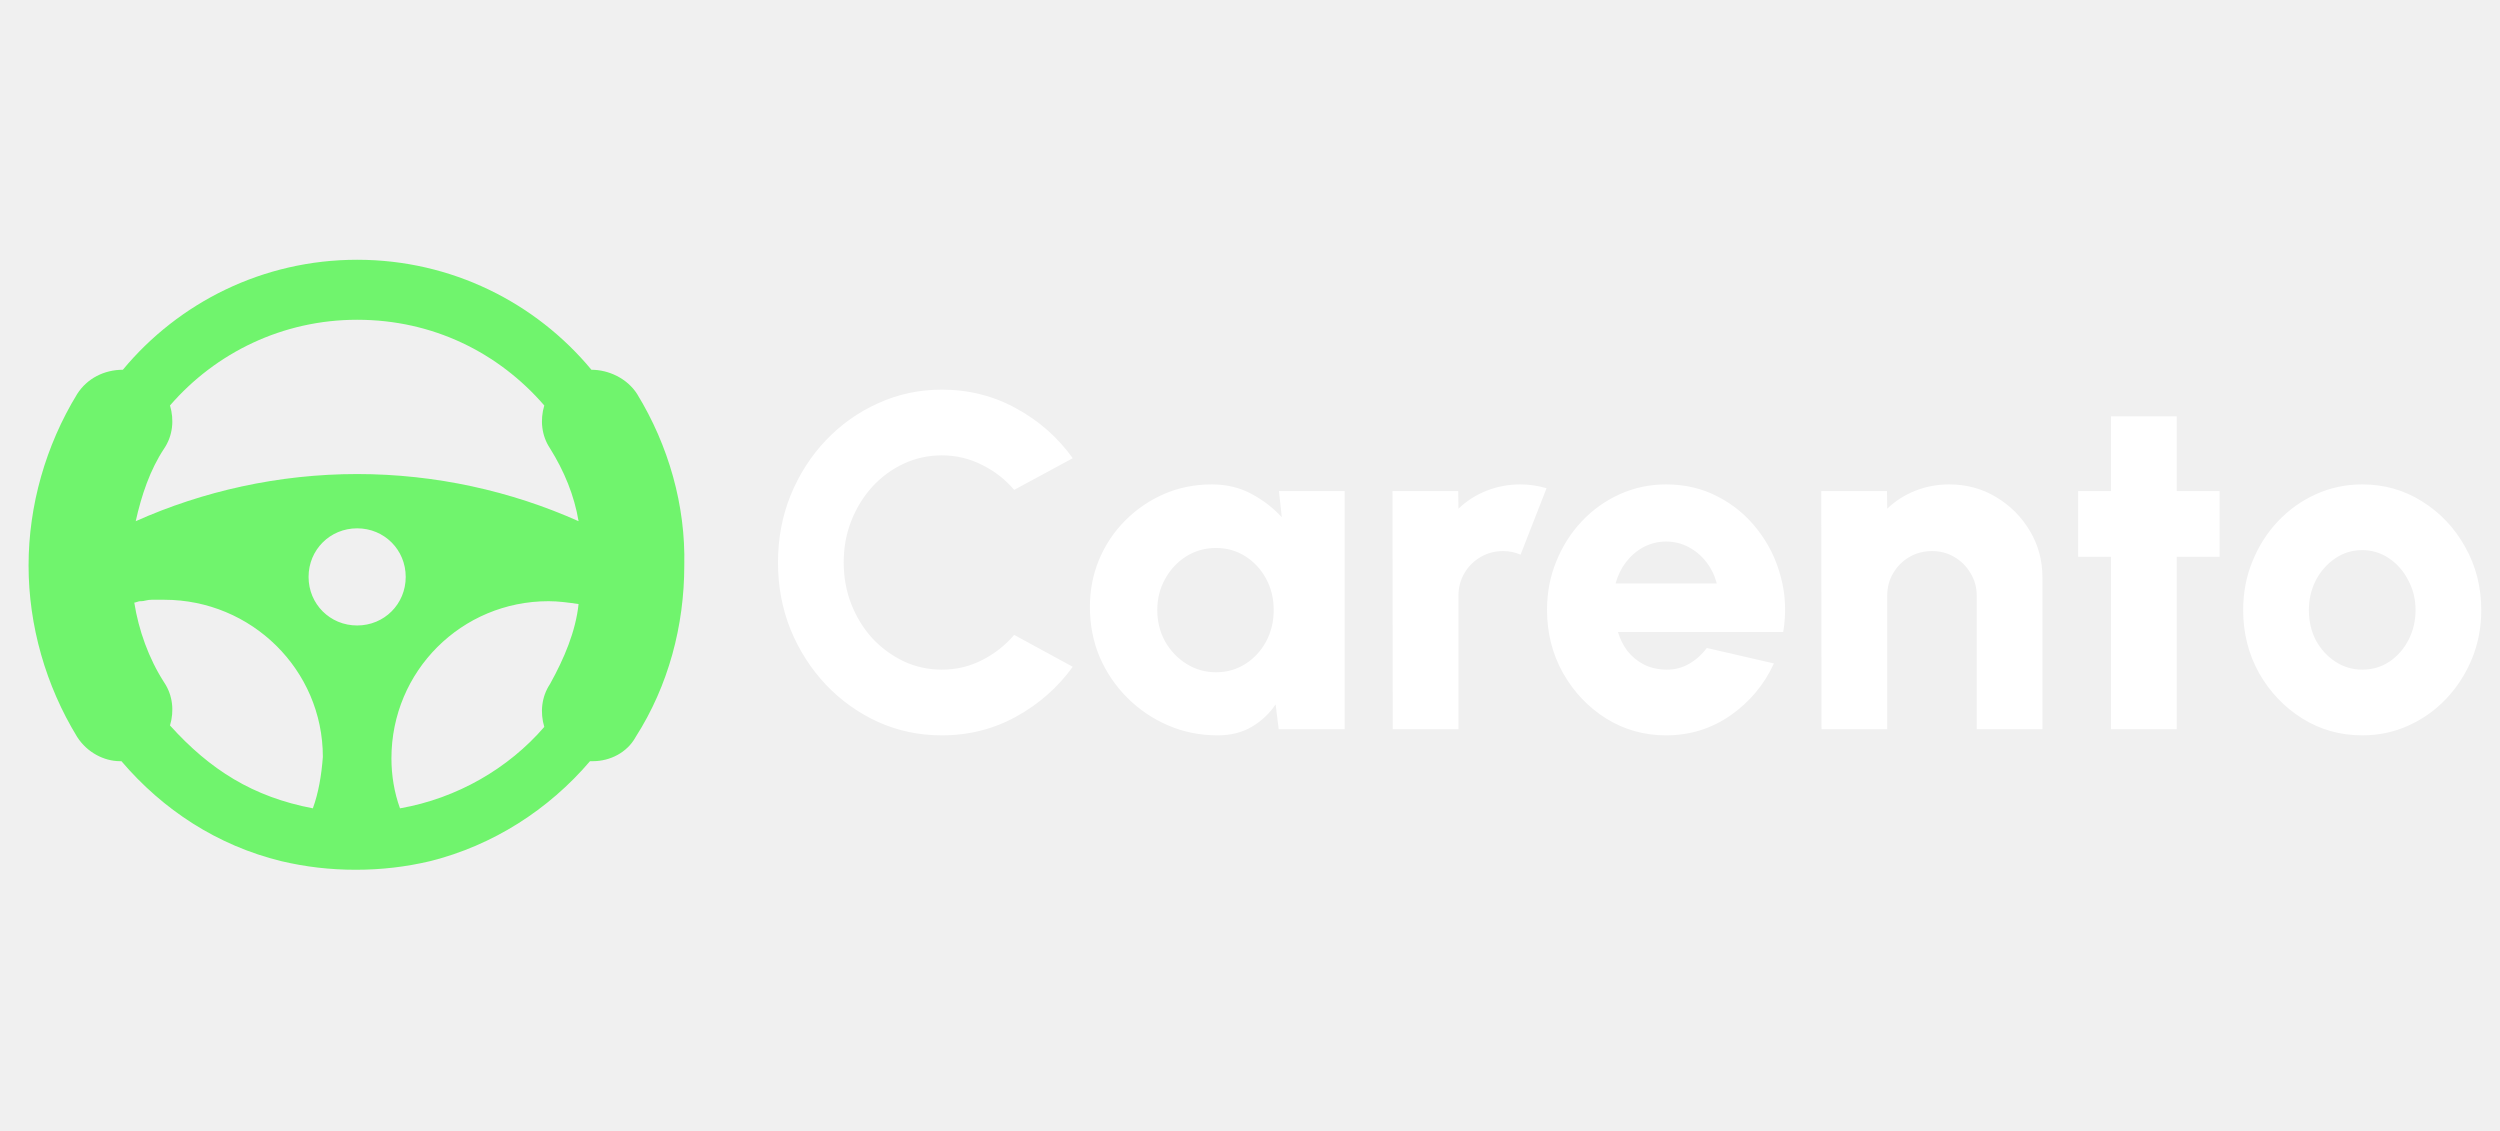
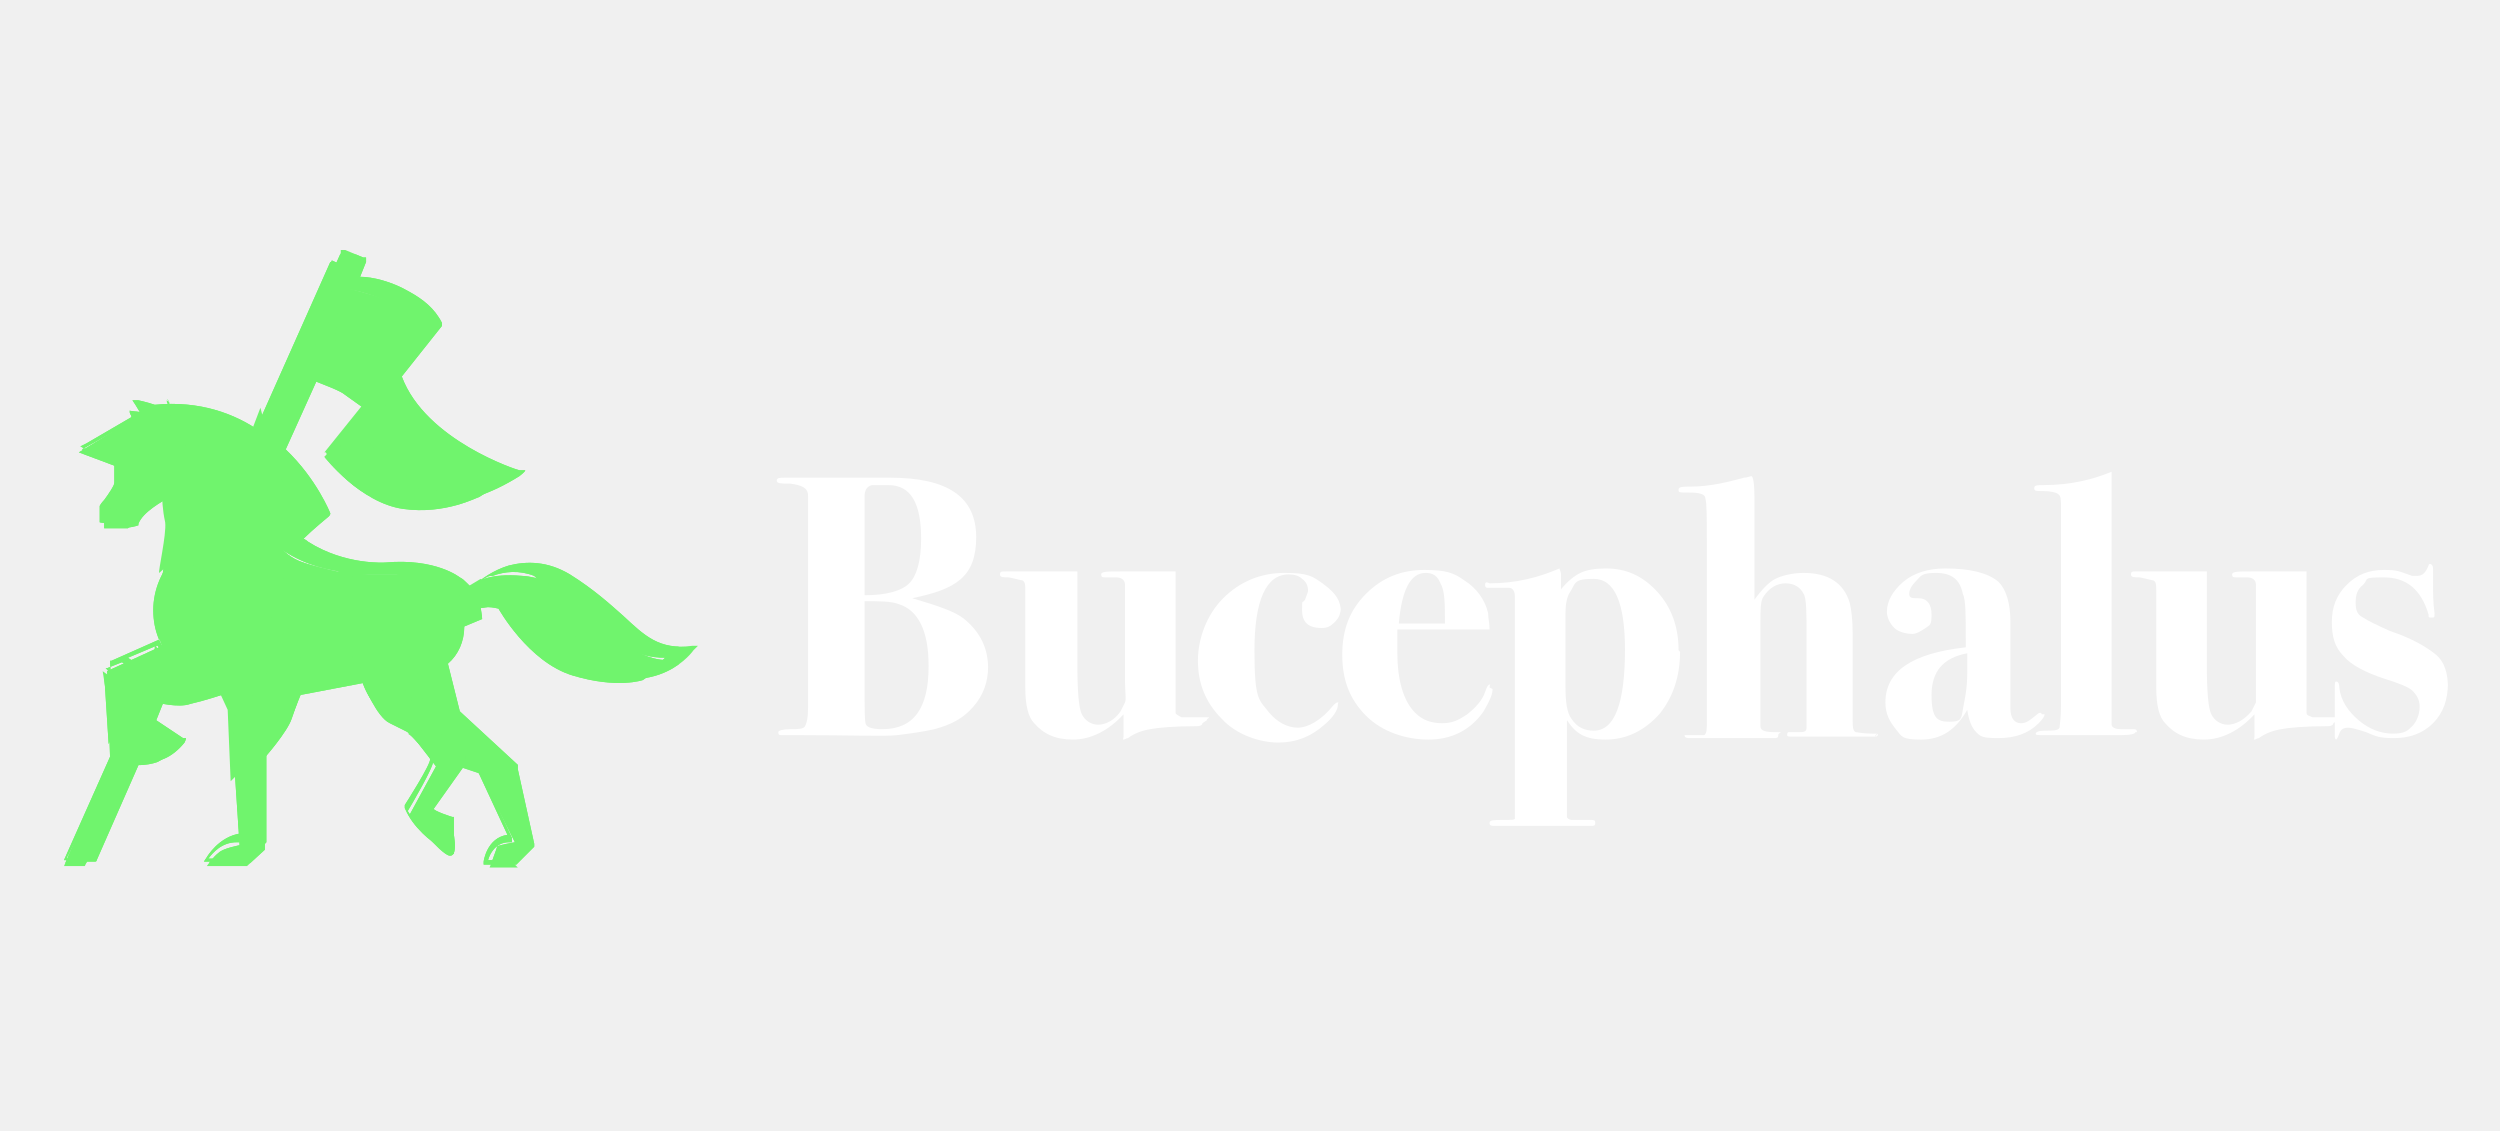
- <svg xmlns="http://www.w3.org/2000/svg" width="168" height="76" viewBox="0 0 168 76" fill="none">
-   <path d="M8.928 51.057C8.736 51.153 8.544 51.153 8.256 51.153C8.448 51.153 8.736 51.153 8.928 51.057Z" fill="#70F46D" />
-   <path d="M11.424 27.248C11.328 27.152 11.328 26.96 11.232 26.864C11.328 26.96 11.424 27.056 11.424 27.248Z" fill="#70F46D" />
-   <path d="M39.264 51.152H39.648C39.552 51.152 39.456 51.152 39.264 51.152ZM11.232 26.864C11.328 26.96 11.328 27.152 11.424 27.248C11.424 27.056 11.328 26.96 11.232 26.864Z" fill="#70F46D" />
-   <path d="M42.816 26.48C42.144 25.424 40.896 24.848 39.744 24.848C36 20.336 30.336 17.456 24 17.456C17.664 17.456 12 20.336 8.256 24.848C7.008 24.848 5.856 25.424 5.184 26.48C3.072 29.936 1.92 33.968 1.92 38C1.92 42.032 3.072 46.064 5.184 49.52C5.856 50.576 7.008 51.152 8.064 51.152H8.16C10.944 54.416 14.592 56.816 18.912 57.872C20.544 58.256 22.176 58.448 23.904 58.448C25.632 58.448 27.264 58.256 28.896 57.872C33.12 56.816 36.864 54.416 39.648 51.152H39.84C40.992 51.152 42.144 50.576 42.72 49.52C44.928 46.064 45.984 42.032 45.984 38C46.08 33.968 44.928 29.936 42.816 26.48ZM11.04 30.128C11.616 29.264 11.712 28.208 11.424 27.248C11.424 27.152 11.328 26.96 11.232 26.864C11.328 26.96 11.328 27.152 11.424 27.248C14.496 23.696 19.008 21.488 24 21.488C29.088 21.488 33.504 23.696 36.576 27.248C36.288 28.208 36.384 29.264 36.96 30.128C37.92 31.664 38.592 33.296 38.88 35.024C34.368 33.008 29.28 31.856 24 31.856C18.72 31.856 13.632 33.008 9.12 35.024C9.504 33.296 10.08 31.568 11.04 30.128ZM21.024 54.32C16.992 53.552 14.112 51.728 11.424 48.752C11.712 47.792 11.616 46.736 11.04 45.872C9.984 44.24 9.312 42.32 9.024 40.496C9.12 40.496 9.312 40.4 9.408 40.4H9.504C9.696 40.4 9.888 40.304 10.176 40.304H11.04C16.896 40.304 21.696 45.008 21.696 50.864C21.6 52.112 21.408 53.264 21.024 54.32ZM24 42.032C22.176 42.032 20.736 40.592 20.736 38.768C20.736 36.944 22.176 35.504 24 35.504C25.824 35.504 27.264 36.944 27.264 38.768C27.264 40.592 25.824 42.032 24 42.032ZM36.96 45.968C36.384 46.832 36.288 47.888 36.576 48.848C34.176 51.632 30.72 53.648 26.88 54.32C26.496 53.264 26.304 52.112 26.304 50.96C26.304 45.104 31.008 40.4 36.864 40.4C37.536 40.4 38.208 40.496 38.88 40.592C38.688 42.416 37.92 44.24 36.96 45.968Z" fill="#70F46D" />
-   <path d="M63.288 49.416C61.773 49.416 60.349 49.117 59.016 48.52C57.683 47.912 56.509 47.075 55.496 46.008C54.493 44.941 53.704 43.709 53.128 42.312C52.563 40.904 52.28 39.4 52.28 37.8C52.28 36.189 52.563 34.685 53.128 33.288C53.704 31.88 54.493 30.648 55.496 29.592C56.509 28.525 57.683 27.693 59.016 27.096C60.349 26.488 61.773 26.184 63.288 26.184C65.101 26.184 66.771 26.605 68.296 27.448C69.821 28.28 71.085 29.395 72.088 30.792L68.152 32.92C67.555 32.216 66.835 31.656 65.992 31.24C65.149 30.813 64.248 30.6 63.288 30.6C62.381 30.6 61.528 30.787 60.728 31.16C59.928 31.533 59.224 32.051 58.616 32.712C58.019 33.373 57.549 34.136 57.208 35C56.867 35.864 56.696 36.797 56.696 37.8C56.696 38.792 56.867 39.725 57.208 40.6C57.549 41.464 58.019 42.227 58.616 42.888C59.224 43.539 59.928 44.056 60.728 44.44C61.528 44.813 62.381 45 63.288 45C64.259 45 65.16 44.787 65.992 44.36C66.835 43.933 67.555 43.368 68.152 42.664L72.088 44.808C71.085 46.195 69.821 47.309 68.296 48.152C66.771 48.995 65.101 49.416 63.288 49.416ZM85.945 33H90.361V49H85.929L85.721 47.336C85.305 47.955 84.772 48.456 84.121 48.84C83.471 49.224 82.708 49.416 81.833 49.416C80.639 49.416 79.524 49.192 78.489 48.744C77.455 48.296 76.543 47.677 75.753 46.888C74.964 46.099 74.345 45.187 73.897 44.152C73.46 43.107 73.241 41.987 73.241 40.792C73.241 39.651 73.449 38.584 73.865 37.592C74.281 36.6 74.868 35.725 75.625 34.968C76.383 34.211 77.252 33.619 78.233 33.192C79.225 32.765 80.292 32.552 81.433 32.552C82.415 32.552 83.295 32.76 84.073 33.176C84.863 33.592 85.551 34.12 86.137 34.76L85.945 33ZM81.721 45.176C82.447 45.176 83.103 44.989 83.689 44.616C84.276 44.243 84.74 43.741 85.081 43.112C85.423 42.472 85.593 41.768 85.593 41C85.593 40.221 85.423 39.517 85.081 38.888C84.74 38.259 84.276 37.757 83.689 37.384C83.103 37.011 82.447 36.824 81.721 36.824C80.985 36.824 80.319 37.011 79.721 37.384C79.124 37.757 78.649 38.264 78.297 38.904C77.945 39.533 77.769 40.232 77.769 41C77.769 41.768 77.945 42.472 78.297 43.112C78.66 43.741 79.14 44.243 79.737 44.616C80.335 44.989 80.996 45.176 81.721 45.176ZM93.592 49L93.576 33H97.992L98.008 34.184C98.542 33.672 99.166 33.272 99.88 32.984C100.606 32.696 101.368 32.552 102.168 32.552C102.755 32.552 103.342 32.637 103.928 32.808L102.184 37.272C101.8 37.112 101.411 37.032 101.016 37.032C100.462 37.032 99.955 37.165 99.496 37.432C99.038 37.699 98.675 38.061 98.408 38.52C98.142 38.968 98.008 39.475 98.008 40.04V49H93.592ZM111.96 49.416C110.488 49.416 109.144 49.037 107.928 48.28C106.723 47.523 105.757 46.504 105.032 45.224C104.317 43.944 103.96 42.531 103.96 40.984C103.96 39.821 104.168 38.733 104.584 37.72C105 36.696 105.571 35.8 106.296 35.032C107.032 34.253 107.885 33.645 108.856 33.208C109.827 32.771 110.861 32.552 111.96 32.552C113.229 32.552 114.387 32.824 115.432 33.368C116.488 33.912 117.379 34.653 118.104 35.592C118.84 36.531 119.363 37.592 119.672 38.776C119.992 39.96 120.045 41.192 119.832 42.472H108.728C108.867 42.941 109.08 43.368 109.368 43.752C109.667 44.125 110.029 44.424 110.456 44.648C110.893 44.872 111.395 44.989 111.96 45C112.515 45.011 113.027 44.883 113.496 44.616C113.965 44.349 114.365 43.992 114.696 43.544L119.208 44.584C118.557 46.003 117.587 47.165 116.296 48.072C115.005 48.968 113.56 49.416 111.96 49.416ZM108.568 39.208H115.368C115.229 38.675 114.995 38.195 114.664 37.768C114.333 37.341 113.933 37.005 113.464 36.76C113.005 36.515 112.504 36.392 111.96 36.392C111.427 36.392 110.925 36.515 110.456 36.76C109.997 37.005 109.603 37.341 109.272 37.768C108.952 38.184 108.717 38.664 108.568 39.208ZM137.253 38.824V49H132.837V40.04C132.837 39.475 132.698 38.968 132.421 38.52C132.154 38.061 131.791 37.699 131.333 37.432C130.885 37.165 130.383 37.032 129.829 37.032C129.274 37.032 128.767 37.165 128.309 37.432C127.85 37.699 127.487 38.061 127.221 38.52C126.954 38.968 126.821 39.475 126.821 40.04V49H122.405L122.389 33H126.805L126.821 34.184C127.354 33.672 127.978 33.272 128.693 32.984C129.418 32.696 130.181 32.552 130.981 32.552C132.143 32.552 133.194 32.835 134.133 33.4C135.082 33.965 135.839 34.723 136.405 35.672C136.97 36.611 137.253 37.661 137.253 38.824ZM149.155 37.416H146.275V49H141.859V37.416H139.651V33H141.859V27.976H146.275V33H149.155V37.416ZM158.741 49.416C157.269 49.416 155.925 49.037 154.709 48.28C153.504 47.523 152.539 46.509 151.813 45.24C151.099 43.96 150.741 42.547 150.741 41C150.741 39.827 150.949 38.733 151.365 37.72C151.781 36.696 152.352 35.8 153.077 35.032C153.813 34.253 154.667 33.645 155.637 33.208C156.608 32.771 157.643 32.552 158.741 32.552C160.213 32.552 161.552 32.931 162.757 33.688C163.973 34.445 164.939 35.464 165.653 36.744C166.379 38.024 166.741 39.443 166.741 41C166.741 42.163 166.533 43.251 166.117 44.264C165.701 45.277 165.125 46.173 164.389 46.952C163.664 47.72 162.816 48.323 161.845 48.76C160.885 49.197 159.851 49.416 158.741 49.416ZM158.741 45C159.424 45 160.037 44.819 160.581 44.456C161.125 44.083 161.552 43.592 161.861 42.984C162.171 42.376 162.325 41.715 162.325 41C162.325 40.264 162.16 39.592 161.829 38.984C161.509 38.365 161.077 37.875 160.533 37.512C159.989 37.149 159.392 36.968 158.741 36.968C158.069 36.968 157.461 37.155 156.917 37.528C156.373 37.901 155.941 38.392 155.621 39C155.312 39.608 155.157 40.275 155.157 41C155.157 41.757 155.317 42.44 155.637 43.048C155.968 43.645 156.405 44.12 156.949 44.472C157.493 44.824 158.091 45 158.741 45Z" fill="white" />
+ <svg xmlns="http://www.w3.org/2000/svg" id="Layer_1" version="1.1" viewBox="0 0 168 76">
+   <defs>
+     <style>
+       .st0, .st1, .st2 {
+         fill: #70f46d;
+       }
+ 
+       .st1 {
+         fill-rule: evenodd;
+       }
+ 
+       .st3 {
+         clip-path: url(#clippath-1);
+       }
+ 
+       .st2 {
+         clip-rule: evenodd;
+       }
+ 
+       .st4 {
+         fill: #fff;
+       }
+ 
+       .st5 {
+         clip-path: url(#clippath);
+       }
+     </style>
+     <clipPath id="clippath">
+       <path class="st2" d="M34.5,58l1.2-1.2-1.1-5.2-4-3.6-.7-3.3s.6-.6.9-1.6c.2-1.1.1-2,.1-2,0,0,1.5-.3,1.9-.3.3,0,.7.1.7.1,0,0,2,3.6,5,4.5,3,.9,4.7.3,4.7.3l2-1.4s-1.5.5-4-1.6-3.9-3.9-6.1-4c-2.2-.2-3,.4-3,.4l-1.6,1.1s-1.1-1.6-3.5-1.6c-2.3,0-3.5,0-3.5,0,0,0-2.4-.5-3.4-.9-.9-.4-1.2-.9-1.2-.9l1.9-1.7s-1.5-2.8-1.6-2.9c-.1,0-1.5-1.6-1.5-1.6l2.6-5.3s2,.7,2.7,1.1c.7.5,1.4,1,1.4,1,0,0-2.5,3.3-2.6,3.3,0,0,2.4,3.1,5.3,3.5,2.8.4,5-.8,5.1-.8,0,0,1.4-.9,1.4-.9,0,0-3.2-1.3-5.3-3.1-2.1-1.8-2.6-3.7-2.6-3.7l2.8-3.5s-.5-1.3-2.1-1.9c-1.6-.6-3.4-1-3.4-1l.6-1.2-1.3-.6-5.4,12.2s-1.8-1.3-3.1-1.5c-1.3-.3-3-.4-3-.4h-.5c0,0-1.6-.2-1.6-.2l.2.6-3.6,2.2,2.4.9v1.4c.1,0-.7,1.5-.7,1.5v1.3c0,0,.6,0,1,0,.4,0,.6,0,.6,0,0,0,.5-.8,1.1-1.2.6-.4,1.3-.7,1.3-.7,0,0,.5,1.4.3,2.6-.2,1.1-.4,2.6-.4,2.6,0,0-.5,1.4-.4,2.6,0,1.2.4,2,.4,2s-3.7,1.7-3.7,1.7l.2,5.9s-3.1,7.2-3.1,7.2,1.4,0,1.4,0c0,0,3.2-6.8,3.2-6.8,0,0,.9.1,1.7-.2.8-.4,1.2-1,1.2-1l-2-1.3.7-1.7s1.5.4,2.3.1c.9-.2,2.1-.6,2.1-.6l.6,1,.6,9.1s-1.1.2-1.4.5c-.4.3-.8.9-.8.9h2.7s1.2-1.1,1.2-1.1v-6.2s1.5-1.7,1.8-2.6c.3-.9.6-1.6.6-1.6l4.2-.8s.9,2.3,1.8,2.7c1,.5,1.4.7,1.4.7l1.7,2.2-1.8,3.3s2.1,2.6,2.7,2.7c.7.1.2-1.9.2-1.9l-1.5-.9,2.2-3.1s1.2.4,1.2.4,2.3,4.6,2.3,4.6c0,0-1.2.2-1.2.3,0,.1-.5,1.4-.5,1.4h1.9Z" />
+     </clipPath>
+     <clipPath id="clippath-1">
+       <path class="st0" d="M25.2,39.8c-.6.6-1,1.4-1,2.3s.4,1.7,1,2.3c.6.6,1.4.9,2.3.9s1.7-.4,2.3-.9c.6-.6,1-1.4,1-2.3s-.4-1.7-1-2.3c-.6-.6-1.4-.9-2.3-.9s-1.7.4-2.3.9h0ZM25.7,42.1c0,.5.2.9.5,1.3.3.3.8.5,1.3.5s1-.2,1.3-.5c.3-.3.5-.8.5-1.3s-.2-.9-.5-1.3c-.3-.3-.8-.5-1.3-.5s-1,.2-1.3.5c-.3.3-.5.8-.5,1.3ZM29.1,40.5c.4.4.7.9.7,1.5s-.2,1.1-.7,1.5c-.4.4-1,.6-1.6.6s-1.2-.2-1.6-.6c-.4-.4-.7-.9-.7-1.5s.2-1.1.7-1.5c.4-.4,1-.6,1.6-.6s1.2.2,1.6.6ZM13.6,41.1c0,.6.2,1.1.6,1.5.4.4.9.6,1.5.6s1.1-.2,1.5-.6c.4-.4.6-.9.6-1.5s-.2-1.1-.6-1.5c-.4-.4-.9-.6-1.5-.6s-1.1.2-1.5.6c-.4.4-.6.9-.6,1.5ZM17.5,39.3c.5.5.8,1.1.8,1.8s-.3,1.3-.8,1.8c-.5.5-1.1.7-1.8.7s-1.3-.3-1.8-.7c-.5-.5-.8-1.1-.8-1.8s.3-1.3.8-1.8c.5-.5,1.1-.7,1.8-.7s1.3.3,1.8.7ZM18.3,38.6c-.7-.6-1.5-1-2.5-1s-1.9.4-2.5,1c-.6.6-1.1,1.5-1.1,2.5s.4,1.9,1.1,2.5c.7.6,1.5,1,2.5,1s1.9-.4,2.5-1c.6-.6,1.1-1.5,1.1-2.5s0-.7-.1-1c0,0,0-.1,0-.2-.2-.5-.5-1-.9-1.3ZM17,46.7c-.2.6-.5,1.1-.9,1.6l1.3,2.2c.7-.7,3.1-3.6,2.1-8.6-.2.8-.5,1.4-1.1,1.9-.4.4-.8.6-1.3.8,0,.7,0,1.3-.3,2ZM15.9,47.9c.3-.4.6-.9.7-1.3.2-.6.2-1.2.2-1.7-.4.1-.8.2-1.2.2-.7,0-1.3-.2-1.8-.4l2,3.4ZM16.1,56.4v.2s-.2,0-.2,0c-1,0-1.6.7-1.9,1.1h2.2s1.1-1.1,1.1-1.1v-5.8s-1.7-2.8-1.7-2.8l.5,8.4ZM24.9,44.6c-.4-.4-.6-.8-.8-1.3,0,2.2.7,6,6.6,6.1l-.3-1.3c-.9-.1-1.6-.4-2.2-.8-.7-.5-1.2-1.1-1.5-1.7-.7-.2-1.3-.5-1.8-1ZM27.5,45.7c-.1,0-.2,0-.3,0,.3.5.7.9,1.3,1.3.5.3,1.1.6,1.9.7l-.7-2.7c-.6.4-1.3.7-2.2.7ZM27.7,49.4c.6.6,1.4,1.5,1.4,1.8,0,.4-1.4,2.8-1.7,3.3.3.5.7,1,1.1,1.4.8.7,1.4,1.1,1.4,1.1,0,0,0-1.6,0-1.6-.3-.1-1.4-.6-1.5-.9h0c0-.3,2.2-3.3,2.6-3.8l-.2-1c-1.2,0-2.3-.2-3.1-.4ZM23.9,45.6c-.3-1.3-.2-2.6-.2-3.2l-3.6.3c.2,1.3,0,2.5-.1,3.6l3.9-.6ZM9.3,31.5c.2-.2.3-.3.3-.3,0-.1,0-.3,0-.5-.3.3-.8.6-.8.7v.6c.2-.1.3-.3.4-.4ZM10.7,33.2c3.1-3.9-.7-5.2-2-5.5l.9,1.6h0c0,.1-.1.2-.1.2l-1.8,1.7c0,.2,0,1,0,1.2s-.4.8-.7,1.2c-.2.2-.3.4-.3.4v1.1c.4.1.9,0,1.2,0-.3-.3-.7-1-.3-1.8.4-.8.7-1.2.8-1.3v-.9c0-.2,1.3-1.2,1.3-1.2l.3-.3v.4s0,.8-.2,1.1c0,0-.2.3-.4.4-.2.2-.5.5-.8.8,0,.1-.3.5-.7,1.2-.3.6,0,1.1.3,1.3.5-1,2.1-1.7,2.4-1.9ZM4.3,57.8h1.1s4.7-10.7,4.7-10.7c-.3,0-.6-.2-.9-.3l-4.9,11ZM32.2,51.6c.5,0,1.2,0,1.9-.1l-3.2-2.9.2,1h0s0,0,0,0v.2c0,0,0,0,0,0l.2,1h0c0,0,0,.2,0,.2,0,0-.1.1-.3.4.3.1.7.2,1.1.3ZM34.4,56.3v.3c.1,0-.2,0-.2,0-.9,0-1.3.8-1.4,1.2h1.6s1.1-1.1,1.1-1.1l-1.1-4.9c-.8.2-1.5.2-2,.2l2,4.3ZM10.2,50.8c.4-.2.7-.4,1.1-.8l-1.5-1-.9,2c.4,0,.9,0,1.3-.2ZM7.3,50l1.5-3.4c-.6-.3-1.2-.7-1.8-1.3l.3,4.7ZM19.6,39.9h0s0,0,0,0c.3.8.4,1.6.5,2.3l3.7-.3s0,0,0,0c0-.9.5-1.7,1.1-2.3.5-.5,1.2-.8,1.9-1-.6,0-1.3,0-2.1,0h0s0,0,0,0c-1.4.1-3,.5-5,1.4ZM9.2,29.4l-.5-1-3.2,1.8,2.1.8,1.7-1.6ZM12.1,29.4c.6.2,2.5,1,4.2,2.8,1,1,1.9,2.3,2.5,4.1.5-.5,1.4-1.2,1.7-1.4-.4-1-3.4-7.1-10.1-7,.7.3,1.4.8,1.8,1.6ZM23,18l-.8-.4-5.3,11.9c.3.2.5.4.7.6l5.4-12.1ZM31.2,42.1c0,1-.4,1.9-1.1,2.5,0,0,0,0,0,0l.8,3.2,3.9,3.6h0c0,0,0,.3,0,.3l1.1,5h0c0,.1,0,.2,0,.2l-1.2,1.2h0c0,0,0,0,0,0h-2s-.2,0-.2,0v-.2s.2-1.6,1.6-1.8l-2-4.3c-.4,0-.8-.2-1-.3-.8,1-2.1,2.7-2,2.8,0,.2,1.3.6,1.3.6h.1s0,.2,0,.2c0,0,0,2.3,0,2.3-.1,0-1.3-.6-2.1-1.4-.5-.5-.9-1-1.2-1.7h0c0,0,0-.2,0-.2,0,0,1.8-2.8,1.7-3.1,0-.3-1.6-1.9-1.9-2.2-1.5-.7-2.3-1.9-2.7-3.1l-4.1.7c-.6,2.5-2,4-2.3,4.3v5.9s0,0,0,0h0c0,0-1.2,1.3-1.2,1.3h0c0,0,0,0,0,0h-2.7s-.3,0-.3,0l.2-.3s.8-1.4,2.3-1.6l-.5-9-.4-.6c-.5.2-2.2.9-4.2.5l-.6,1.5,1.8,1.2h.2c0,.1-.1.3-.1.3-.4.5-.9.9-1.4,1.1-.6.2-1.1.3-1.6.2l-2.9,6.6h0c0,.1-.1.1-.1.1h-1.6s-.3,0-.3,0v-.3c.1,0,3.3-7.1,3.3-7.1l-.4-5.9v-.2s.1,0,.1,0l3.6-1.6c-.2-.6-.4-1.3-.4-2s0-1.2.3-1.7c0-.2,1-4.3.4-5.7-.5.3-1.8,1-2.1,1.8h0c0,0,0,.1,0,.1,0,0-1.1.4-1.9,0h-.1v-1.4c0-.1.2-.3.4-.6.3-.4.6-.8.6-1,0-.3,0-.9,0-1.1l-2.5-1-.4-.2.4-.2,3.6-2.1-.3-.5-.2-.3h.4c0,0,.5.1,1.1.3,3-.3,5.4.6,7.1,1.8l5.4-12v-.2c0,0,.3,0,.3,0l1.2.5h.2c0,0,0,.3,0,.3l-.4,1c.8,0,2.1.3,3.3,1,.9.5,1.7,1.1,2.2,2.1h0c0,.1,0,.2,0,.2l-2.7,3.4c1.6,4.3,7.8,6.3,7.9,6.3h.4c0,.1-.4.4-.4.4-8,5-12-1.9-12-1.9h0c0-.1,0-.2,0-.2l2.4-3c-.5-.4-1.2-.8-2-1.2-.6-.3-1.2-.5-1.8-.6l-2.3,5.1c2.1,2,3,4.3,3,4.3h0c0,.1-.1.2-.1.2,0,0-1.1.9-1.7,1.5,0,0,.2.1.3.2,2.5,1.6,5.2,1.4,5.2,1.4h0c3.4-.3,5,1,5,1,.2.1.3.2.5.4,0,0,.2.2.3.3.6-.6,1.5-1.2,2.5-1.5,1.2-.3,2.6-.3,4.1.6,1.6,1,2.7,2,3.6,2.8,1.4,1.3,2.4,2.3,4.6,2h.4c0,0-.3.3-.3.3,0,0-2.3,3.4-7.5,1.2-2.7-1.2-3.8-2.9-4.6-4.4-.2,0-.4,0-.6,0-.7,0-1.3,0-1.6.2,0,.3.1.6.1.9ZM30.9,40.8c.4-.2,1.1-.2,1.7-.2.1,0,.2,0,.4,0h0c-.3-.6-.6-1.1-.9-1.4-.6.3-1.1.7-1.5,1.1.1.2.2.4.3.6ZM11,33.4c.4,1,.2,3.1,0,4.5.2-.3.4-.6.7-.9.7-.7,1.5-1.1,2.4-1.4-.2-.6-.5-1.4-1-2.1-.3-.5-.8-1-1.3-1.3-.2.4-.5.8-.8,1.2ZM15.7,35.4c.7,0,1.3.1,1.9.3.2,0,.4.2.6.3-.6-1.5-1.4-2.7-2.3-3.6-1.4-1.5-3-2.3-3.7-2.6.1.6,0,1.2-.3,2,.6.4,1.1.9,1.5,1.5.5.8.9,1.6,1,2.2.4,0,.8-.1,1.2-.1ZM7.1,44.9c2.6,2.7,5.7,2.1,7,1.6-1-.3-1.9-.8-2.5-1.5-.4.2-1.1.3-1.8.2-.5,0-1.1-.3-1.6-.7l-1,.4ZM10.5,43.4l-1.9.8c.4.3.9.5,1.3.5.6,0,1.1,0,1.5-.1-.3-.4-.6-.8-.8-1.2ZM28,22.1c-.5-.8-1.2-1.4-1.9-1.8-1.2-.6-2.5-.9-3.2-.9l-.8,1.8c.7.2,1.5.5,2.2.9.8.5,1.5,1.1,2.2,2l1.6-2ZM20.4,25c.6.1,1.3.4,1.8.7.8.4,1.5.9,2,1.3l2-2.5c-.6-.9-1.4-1.5-2.1-2-.7-.4-1.5-.7-2.2-.9l-1.5,3.4ZM22,30.4c.5.7,3.1,4.4,8,3.2-.9-.3-2.2-.8-3.5-1.7-1.1-.8-2.1-1.8-3.1-3.2l-1.4,1.8ZM33,32.3c-1.4-.5-6.1-2.5-7.6-6.2l-1.7,2.2c1,1.4,2,2.5,3.1,3.3,1.6,1.1,3.1,1.6,4,1.8.7-.2,1.5-.6,2.3-1.1ZM33,38.7c-.2,0-.3.1-.5.2.3.4.6.9.9,1.4.8,1.5,1.8,3.4,4.7,4.6.9.4,1.8.6,2.5.7-.4-.3-.9-.8-1.4-1.5-.5-.7-1.1-1.6-1.5-2.7-.2-.6-.5-1.1-.8-1.5-.3-.5-.6-.8-1-1.2-1-.4-2-.3-2.8,0ZM44.7,44.2c-2,0-3-.9-4.4-2.2-.9-.8-1.9-1.8-3.5-2.8.1.2.2.3.3.5.3.4.6,1,.8,1.5.4,1.1,1,1.9,1.5,2.6.7.9,1.3,1.4,1.8,1.8,1.8,0,3-.9,3.5-1.4ZM18.6,38.3c.3.3.6.7.8,1.2h0s0,0,0,0c1.3-.5,2.4-.9,3.4-1.1-1.2-.2-2.8-.6-4.3-1.8-.3-.2-.7-.4-1-.5-.6-.2-1.2-.3-1.8-.3-1.5,0-2.8.6-3.8,1.5-1,.9-1.6,2.3-1.6,3.7s.5,2.5,1.3,3.4c.7.8,1.7,1.4,2.7,1.7l-1.3-2.1c0,0-.2-.1-.2-.2-.7-.7-1.2-1.7-1.2-2.8s.4-2.1,1.2-2.8c.7-.7,1.7-1.1,2.8-1.1s2.1.4,2.8,1.1Z" />
+     </clipPath>
+   </defs>
+   <path class="st0" d="M8.9,51.1c-.2,0-.4,0-.7,0,.2,0,.5,0,.7,0Z" />
+   <path class="st0" d="M11.4,27.2c0,0,0-.3-.2-.4,0,0,.2.2.2.4Z" />
+   <path class="st0" d="M39.3,51.2h.4-.4ZM11.2,26.9c0,0,0,.3.2.4,0-.2,0-.3-.2-.4Z" />
+   <g>
+     <g>
+       <path class="st1" d="M34.5,58l1.2-1.2-1.1-5.2-4-3.6-.7-3.3s.6-.6.9-1.6c.2-1.1.1-2,.1-2,0,0,1.5-.3,1.9-.3.3,0,.7.1.7.1,0,0,2,3.6,5,4.5,3,.9,4.7.3,4.7.3l2-1.4s-1.5.5-4-1.6-3.9-3.9-6.1-4c-2.2-.2-3,.4-3,.4l-1.6,1.1s-1.1-1.6-3.5-1.6c-2.3,0-3.5,0-3.5,0,0,0-2.4-.5-3.4-.9-.9-.4-1.2-.9-1.2-.9l1.9-1.7s-1.5-2.8-1.6-2.9c-.1,0-1.5-1.6-1.5-1.6l2.6-5.3s2,.7,2.7,1.1c.7.5,1.4,1,1.4,1,0,0-2.5,3.3-2.6,3.3,0,0,2.4,3.1,5.3,3.5,2.8.4,5-.8,5.1-.8,0,0,1.4-.9,1.4-.9,0,0-3.2-1.3-5.3-3.1-2.1-1.8-2.6-3.7-2.6-3.7l2.8-3.5s-.5-1.3-2.1-1.9c-1.6-.6-3.4-1-3.4-1l.6-1.2-1.3-.6-5.4,12.2s-1.8-1.3-3.1-1.5c-1.3-.3-3-.4-3-.4h-.5c0,0-1.6-.2-1.6-.2l.2.6-3.6,2.2,2.4.9v1.4c.1,0-.7,1.5-.7,1.5v1.3c0,0,.6,0,1,0,.4,0,.6,0,.6,0,0,0,.5-.8,1.1-1.2.6-.4,1.3-.7,1.3-.7,0,0,.5,1.4.3,2.6-.2,1.1-.4,2.6-.4,2.6,0,0-.5,1.4-.4,2.6,0,1.2.4,2,.4,2s-3.7,1.7-3.7,1.7l.2,5.9s-3.1,7.2-3.1,7.2,1.4,0,1.4,0c0,0,3.2-6.8,3.2-6.8,0,0,.9.1,1.7-.2.8-.4,1.2-1,1.2-1l-2-1.3.7-1.7s1.5.4,2.3.1c.9-.2,2.1-.6,2.1-.6l.6,1,.6,9.1s-1.1.2-1.4.5c-.4.3-.8.9-.8.9h2.7s1.2-1.1,1.2-1.1v-6.2s1.5-1.7,1.8-2.6c.3-.9.6-1.6.6-1.6l4.2-.8s.9,2.3,1.8,2.7c1,.5,1.4.7,1.4.7l1.7,2.2-1.8,3.3s2.1,2.6,2.7,2.7c.7.1.2-1.9.2-1.9l-1.5-.9,2.2-3.1s1.2.4,1.2.4,2.3,4.6,2.3,4.6c0,0-1.2.2-1.2.3,0,.1-.5,1.4-.5,1.4h1.9Z" />
+       <g class="st5">
+         <rect class="st0" x="4" y="17.4" width="41.2" height="40.6" />
+       </g>
+     </g>
+     <path class="st1" d="M12.1,29.6c.3,2.3-1.2,3.8-1.2,3.8,0,0,0,.8.2,1.7.1.8-.5,3.4-.4,3.4,0,0,2.9-2.6,2.9-2.5,0,.1-1.1-1.2-.6-3.4.5-2.3-1-2.9-1-2.9h0ZM13.7,44.3c3.3,1.3,5.1-.7,5.1-.7-1.1,3-3.6,3.5-3.6,3.5l2.1,3.6s-1.7,1.7-1.8,1.8c0,0-.2-4.8-.2-4.8l-.6-1.3s-1.5.5-2.4.8c-.9.3-1.9-.2-1.9-.1,0,0-.6,1.8-.7,1.8,0,0,.7,1.9.3,2.1-.4.1-1.3.2-1.4.2s.7-2.4.7-2.4l-1-.7-.7,1.5-.7-4.5s1.7,1.4,2.6.4c1-1,.9-2.3.9-2.3,0,0,.6,1.6.5-.5-.1-2.1,1.3-3.5,1.3-3.5-1.6,3.4,1.3,5.1,1.3,5.1ZM20,42.5c.1.8-.1,4-.2,3.9,0,0,4.2-.8,4.2-.8,0,0-.3-2.1.8-.3,1.2,1.8,5.7,2.5,5.6,2.6-.1,0,.5,1.6.5,1.6,0,0-3.4-.2-3.5-.2,0,0,3.5,2.3,3.5,2.3l2.2-1.4-2.4-2.2s-1.2-3.3-1-3.3-1.4.6-1.4.6c0,0-1.4.5-3.1-.8-1.7-1.3-1-4-1-4,0,0-1,1.3-2.5,1.1-1.4-.2-2-1.3-2-1.3,0,0,.2,1.3.3,2.2ZM33.3,40.6s-1-1.7-1-1.7c0,0-2,1.2-2,1.2,0,0,.6.9.6,1,0,0,2.4-.4,2.4-.4ZM21.8,30.4l3.7-4.6.6,1.2s-.9.8-1.2,2.9c-.3,2.1.6,3.7.6,3.7-2.5-.9-3.6-3.2-3.6-3.2ZM20.2,25.1l2.6-5.8-.5,6.6-2.1-.8ZM17.6,30.4l-.9-.9.8-2.1.6,2.3-.5.7ZM18.8,36.5s-.8-1.8-1.1-2.4c-.4-.6-3.3-3.5-3.3-3.5,0,0,1.7.6,3.3,2.1,1.5,1.6,2.9,2,2.8,2.1l-1.7,1.7ZM9.4,29.5l-.7-1.2-.5,2.3,1.2-1.1Z" />
+     <g>
+       <path class="st0" d="M25.2,39.8c-.6.6-1,1.4-1,2.3s.4,1.7,1,2.3c.6.6,1.4.9,2.3.9s1.7-.4,2.3-.9c.6-.6,1-1.4,1-2.3s-.4-1.7-1-2.3c-.6-.6-1.4-.9-2.3-.9s-1.7.4-2.3.9h0ZM25.7,42.1c0,.5.2.9.5,1.3.3.3.8.5,1.3.5s1-.2,1.3-.5c.3-.3.5-.8.5-1.3s-.2-.9-.5-1.3c-.3-.3-.8-.5-1.3-.5s-1,.2-1.3.5c-.3.3-.5.8-.5,1.3ZM29.1,40.5c.4.4.7.9.7,1.5s-.2,1.1-.7,1.5c-.4.4-1,.6-1.6.6s-1.2-.2-1.6-.6c-.4-.4-.7-.9-.7-1.5s.2-1.1.7-1.5c.4-.4,1-.6,1.6-.6s1.2.2,1.6.6ZM13.6,41.1c0,.6.2,1.1.6,1.5.4.4.9.6,1.5.6s1.1-.2,1.5-.6c.4-.4.6-.9.6-1.5s-.2-1.1-.6-1.5c-.4-.4-.9-.6-1.5-.6s-1.1.2-1.5.6c-.4.4-.6.9-.6,1.5ZM17.5,39.3c.5.5.8,1.1.8,1.8s-.3,1.3-.8,1.8c-.5.5-1.1.7-1.8.7s-1.3-.3-1.8-.7c-.5-.5-.8-1.1-.8-1.8s.3-1.3.8-1.8c.5-.5,1.1-.7,1.8-.7s1.3.3,1.8.7ZM18.3,38.6c-.7-.6-1.5-1-2.5-1s-1.9.4-2.5,1c-.6.6-1.1,1.5-1.1,2.5s.4,1.9,1.1,2.5c.7.6,1.5,1,2.5,1s1.9-.4,2.5-1c.6-.6,1.1-1.5,1.1-2.5s0-.7-.1-1c0,0,0-.1,0-.2-.2-.5-.5-1-.9-1.3ZM17,46.7c-.2.6-.5,1.1-.9,1.6l1.3,2.2c.7-.7,3.1-3.6,2.1-8.6-.2.8-.5,1.4-1.1,1.9-.4.4-.8.6-1.3.8,0,.7,0,1.3-.3,2ZM15.9,47.9c.3-.4.6-.9.7-1.3.2-.6.2-1.2.2-1.7-.4.1-.8.2-1.2.2-.7,0-1.3-.2-1.8-.4l2,3.4ZM16.1,56.4v.2s-.2,0-.2,0c-1,0-1.6.7-1.9,1.1h2.2s1.1-1.1,1.1-1.1v-5.8s-1.7-2.8-1.7-2.8l.5,8.4ZM24.9,44.6c-.4-.4-.6-.8-.8-1.3,0,2.2.7,6,6.6,6.1l-.3-1.3c-.9-.1-1.6-.4-2.2-.8-.7-.5-1.2-1.1-1.5-1.7-.7-.2-1.3-.5-1.8-1ZM27.5,45.7c-.1,0-.2,0-.3,0,.3.5.7.9,1.3,1.3.5.3,1.1.6,1.9.7l-.7-2.7c-.6.4-1.3.7-2.2.7ZM27.7,49.4c.6.6,1.4,1.5,1.4,1.8,0,.4-1.4,2.8-1.7,3.3.3.5.7,1,1.1,1.4.8.7,1.4,1.1,1.4,1.1,0,0,0-1.6,0-1.6-.3-.1-1.4-.6-1.5-.9h0c0-.3,2.2-3.3,2.6-3.8l-.2-1c-1.2,0-2.3-.2-3.1-.4ZM23.9,45.6c-.3-1.3-.2-2.6-.2-3.2l-3.6.3c.2,1.3,0,2.5-.1,3.6l3.9-.6ZM9.3,31.5c.2-.2.3-.3.3-.3,0-.1,0-.3,0-.5-.3.3-.8.6-.8.7v.6c.2-.1.3-.3.4-.4ZM10.7,33.2c3.1-3.9-.7-5.2-2-5.5l.9,1.6h0c0,.1-.1.2-.1.2l-1.8,1.7c0,.2,0,1,0,1.2s-.4.8-.7,1.2c-.2.2-.3.4-.3.4v1.1c.4.1.9,0,1.2,0-.3-.3-.7-1-.3-1.8.4-.8.7-1.2.8-1.3v-.9c0-.2,1.3-1.2,1.3-1.2l.3-.3v.4s0,.8-.2,1.1c0,0-.2.3-.4.4-.2.2-.5.5-.8.8,0,.1-.3.5-.7,1.2-.3.6,0,1.1.3,1.3.5-1,2.1-1.7,2.4-1.9ZM4.3,57.8h1.1s4.7-10.7,4.7-10.7c-.3,0-.6-.2-.9-.3l-4.9,11ZM32.2,51.6c.5,0,1.2,0,1.9-.1l-3.2-2.9.2,1h0s0,0,0,0v.2c0,0,0,0,0,0l.2,1h0c0,0,0,.2,0,.2,0,0-.1.1-.3.4.3.1.7.2,1.1.3ZM34.4,56.3v.3c.1,0-.2,0-.2,0-.9,0-1.3.8-1.4,1.2h1.6s1.1-1.1,1.1-1.1l-1.1-4.9c-.8.2-1.5.2-2,.2l2,4.3ZM10.2,50.8c.4-.2.7-.4,1.1-.8l-1.5-1-.9,2c.4,0,.9,0,1.3-.2ZM7.3,50l1.5-3.4c-.6-.3-1.2-.7-1.8-1.3l.3,4.7ZM19.6,39.9h0s0,0,0,0c.3.8.4,1.6.5,2.3l3.7-.3s0,0,0,0c0-.9.5-1.7,1.1-2.3.5-.5,1.2-.8,1.9-1-.6,0-1.3,0-2.1,0h0s0,0,0,0c-1.4.1-3,.5-5,1.4ZM9.2,29.4l-.5-1-3.2,1.8,2.1.8,1.7-1.6ZM12.1,29.4c.6.2,2.5,1,4.2,2.8,1,1,1.9,2.3,2.5,4.1.5-.5,1.4-1.2,1.7-1.4-.4-1-3.4-7.1-10.1-7,.7.3,1.4.8,1.8,1.6ZM23,18l-.8-.4-5.3,11.9c.3.2.5.4.7.6l5.4-12.1ZM31.2,42.1c0,1-.4,1.9-1.1,2.5,0,0,0,0,0,0l.8,3.2,3.9,3.6h0c0,0,0,.3,0,.3l1.1,5h0c0,.1,0,.2,0,.2l-1.2,1.2h0c0,0,0,0,0,0h-2s-.2,0-.2,0v-.2s.2-1.6,1.6-1.8l-2-4.3c-.4,0-.8-.2-1-.3-.8,1-2.1,2.7-2,2.8,0,.2,1.3.6,1.3.6h.1s0,.2,0,.2c0,0,0,2.3,0,2.3-.1,0-1.3-.6-2.1-1.4-.5-.5-.9-1-1.2-1.7h0c0,0,0-.2,0-.2,0,0,1.8-2.8,1.7-3.1,0-.3-1.6-1.9-1.9-2.2-1.5-.7-2.3-1.9-2.7-3.1l-4.1.7c-.6,2.5-2,4-2.3,4.3v5.9s0,0,0,0h0c0,0-1.2,1.3-1.2,1.3h0c0,0,0,0,0,0h-2.7s-.3,0-.3,0l.2-.3s.8-1.4,2.3-1.6l-.5-9-.4-.6c-.5.2-2.2.9-4.2.5l-.6,1.5,1.8,1.2h.2c0,.1-.1.3-.1.3-.4.5-.9.9-1.4,1.1-.6.2-1.1.3-1.6.2l-2.9,6.6h0c0,.1-.1.1-.1.1h-1.6s-.3,0-.3,0v-.3c.1,0,3.3-7.1,3.3-7.1l-.4-5.9v-.2s.1,0,.1,0l3.6-1.6c-.2-.6-.4-1.3-.4-2s0-1.2.3-1.7c0-.2,1-4.3.4-5.7-.5.3-1.8,1-2.1,1.8h0c0,0,0,.1,0,.1,0,0-1.1.4-1.9,0h-.1v-1.4c0-.1.2-.3.4-.6.3-.4.6-.8.6-1,0-.3,0-.9,0-1.1l-2.5-1-.4-.2.4-.2,3.6-2.1-.3-.5-.2-.3h.4c0,0,.5.1,1.1.3,3-.3,5.4.6,7.1,1.8l5.4-12v-.2c0,0,.3,0,.3,0l1.2.5h.2c0,0,0,.3,0,.3l-.4,1c.8,0,2.1.3,3.3,1,.9.5,1.7,1.1,2.2,2.1h0c0,.1,0,.2,0,.2l-2.7,3.4c1.6,4.3,7.8,6.3,7.9,6.3h.4c0,.1-.4.4-.4.4-8,5-12-1.9-12-1.9h0c0-.1,0-.2,0-.2l2.4-3c-.5-.4-1.2-.8-2-1.2-.6-.3-1.2-.5-1.8-.6l-2.3,5.1c2.1,2,3,4.3,3,4.3h0c0,.1-.1.2-.1.2,0,0-1.1.9-1.7,1.5,0,0,.2.1.3.2,2.5,1.6,5.2,1.4,5.2,1.4h0c3.4-.3,5,1,5,1,.2.1.3.2.5.4,0,0,.2.2.3.3.6-.6,1.5-1.2,2.5-1.5,1.2-.3,2.6-.3,4.1.6,1.6,1,2.7,2,3.6,2.8,1.4,1.3,2.4,2.3,4.6,2h.4c0,0-.3.3-.3.3,0,0-2.3,3.4-7.5,1.2-2.7-1.2-3.8-2.9-4.6-4.4-.2,0-.4,0-.6,0-.7,0-1.3,0-1.6.2,0,.3.1.6.1.9ZM30.9,40.8c.4-.2,1.1-.2,1.7-.2.1,0,.2,0,.4,0h0c-.3-.6-.6-1.1-.9-1.4-.6.3-1.1.7-1.5,1.1.1.2.2.4.3.6ZM11,33.4c.4,1,.2,3.1,0,4.5.2-.3.4-.6.7-.9.7-.7,1.5-1.1,2.4-1.4-.2-.6-.5-1.4-1-2.1-.3-.5-.8-1-1.3-1.3-.2.4-.5.8-.8,1.2ZM15.7,35.4c.7,0,1.3.1,1.9.3.2,0,.4.2.6.3-.6-1.5-1.4-2.7-2.3-3.6-1.4-1.5-3-2.3-3.7-2.6.1.6,0,1.2-.3,2,.6.4,1.1.9,1.5,1.5.5.8.9,1.6,1,2.2.4,0,.8-.1,1.2-.1ZM7.1,44.9c2.6,2.7,5.7,2.1,7,1.6-1-.3-1.9-.8-2.5-1.5-.4.2-1.1.3-1.8.2-.5,0-1.1-.3-1.6-.7l-1,.4ZM10.5,43.4l-1.9.8c.4.3.9.5,1.3.5.6,0,1.1,0,1.5-.1-.3-.4-.6-.8-.8-1.2ZM28,22.1c-.5-.8-1.2-1.4-1.9-1.8-1.2-.6-2.5-.9-3.2-.9l-.8,1.8c.7.2,1.5.5,2.2.9.8.5,1.5,1.1,2.2,2l1.6-2ZM20.4,25c.6.1,1.3.4,1.8.7.8.4,1.5.9,2,1.3l2-2.5c-.6-.9-1.4-1.5-2.1-2-.7-.4-1.5-.7-2.2-.9l-1.5,3.4ZM22,30.4c.5.7,3.1,4.4,8,3.2-.9-.3-2.2-.8-3.5-1.7-1.1-.8-2.1-1.8-3.1-3.2l-1.4,1.8ZM33,32.3c-1.4-.5-6.1-2.5-7.6-6.2l-1.7,2.2c1,1.4,2,2.5,3.1,3.3,1.6,1.1,3.1,1.6,4,1.8.7-.2,1.5-.6,2.3-1.1ZM33,38.7c-.2,0-.3.1-.5.2.3.4.6.9.9,1.4.8,1.5,1.8,3.4,4.7,4.6.9.4,1.8.6,2.5.7-.4-.3-.9-.8-1.4-1.5-.5-.7-1.1-1.6-1.5-2.7-.2-.6-.5-1.1-.8-1.5-.3-.5-.6-.8-1-1.2-1-.4-2-.3-2.8,0ZM44.7,44.2c-2,0-3-.9-4.4-2.2-.9-.8-1.9-1.8-3.5-2.8.1.2.2.3.3.5.3.4.6,1,.8,1.5.4,1.1,1,1.9,1.5,2.6.7.9,1.3,1.4,1.8,1.8,1.8,0,3-.9,3.5-1.4ZM18.6,38.3c.3.3.6.7.8,1.2h0s0,0,0,0c1.3-.5,2.4-.9,3.4-1.1-1.2-.2-2.8-.6-4.3-1.8-.3-.2-.7-.4-1-.5-.6-.2-1.2-.3-1.8-.3-1.5,0-2.8.6-3.8,1.5-1,.9-1.6,2.3-1.6,3.7s.5,2.5,1.3,3.4c.7.8,1.7,1.4,2.7,1.7l-1.3-2.1c0,0-.2-.1-.2-.2-.7-.7-1.2-1.7-1.2-2.8s.4-2.1,1.2-2.8c.7-.7,1.7-1.1,2.8-1.1s2.1.4,2.8,1.1Z" />
+       <g class="st3">
+         <rect class="st0" x="3.6" y="17.1" width="42" height="41" />
+       </g>
+     </g>
+   </g>
+   <g>
+     <path class="st4" d="M66.4,44.8c0,1-.3,1.9-1,2.7s-1.5,1.2-2.6,1.5c-.9.2-1.7.3-2.5.4s-3.1,0-6.9,0-.9,0-.9,0c-.1,0-.2,0-.2-.2,0-.1.3-.2.8-.2s.9,0,1-.2c.1-.2.2-.5.2-1.2v-14.3c0-.5-.4-.7-1.2-.8-.6,0-.9,0-.9-.2s.2-.2.6-.2h7c3.9,0,5.8,1.3,5.8,4s-1.4,3.5-4.3,4.1h0c1.7.5,2.9.9,3.5,1.4,1.1.9,1.6,2,1.6,3.3ZM62.4,44.7c0-2.3-.7-3.7-2-4.1-.5-.2-1.3-.2-2.3-.2v1.5c0,.4,0,1,0,1.8,0,.4,0,1.1,0,2.1,0,1.8,0,2.8.1,2.9.1.2.5.3,1.1.3,2.1,0,3.1-1.4,3.1-4.2ZM61.9,36.2c0-2.4-.7-3.6-2.2-3.6s-.9,0-1.1,0c-.4.1-.5.4-.5.8v6.6c1.5,0,2.5-.3,3-.8s.8-1.5.8-3Z" />
+     <path class="st4" d="M80.8,48.6c0,.1-.1.2-.4.2-1.5,0-2.6.1-3.1.2-.6.1-1.1.3-1.5.6-.1,0-.2.1-.3.1s0,0,0-.2v-1.1c0-.2,0-.3,0-.4-1,1.1-2.2,1.7-3.4,1.7s-2-.4-2.6-1.1c-.4-.4-.6-1.2-.6-2.4v-6.5c0-.4,0-.6-.2-.7-.1,0-.4-.1-.9-.2-.4,0-.6,0-.6-.2s.1-.2.4-.2h.3c.2,0,.6,0,1.1,0,.5,0,.9,0,1,0s.2,0,.5,0c.3,0,.8,0,1.4,0h.5v2.7c0,1.3,0,2.2,0,2.8,0,.6,0,.9,0,.8,0,1.8.1,2.9.3,3.3s.6.7,1.1.7,1.1-.3,1.5-.9c.1-.2.2-.4.3-.6s0-.7,0-1.4v-4.3c0-1.2,0-2,0-2.2,0-.3-.2-.5-.6-.5h-.7c-.2,0-.3,0-.3-.2s.4-.2,1.3-.2,2,0,3.7,0v8.1c0,.8,0,1.2,0,1.4,0,.1.2.2.4.3.1,0,.6,0,1.4,0s.3,0,.3.2Z" />
+     <path class="st4" d="M90.1,40.8c0,.4-.1.7-.4,1s-.5.4-.9.4c-.9,0-1.3-.4-1.3-1.2s0-.4.2-.7c.1-.3.2-.5.2-.6,0-.3-.1-.6-.4-.8-.2-.2-.5-.3-.9-.3-1.5,0-2.3,1.7-2.3,5.1s.3,3.3,1,4.2c.5.6,1.2,1,1.9,1s1.6-.5,2.4-1.5c.1-.1.2-.2.3-.2s0,0,0,.2c0,.3-.3.8-.9,1.3-.9.8-1.9,1.2-3.1,1.2s-2.8-.5-3.8-1.6c-1.1-1.1-1.6-2.4-1.6-3.9s.6-3.1,1.7-4.2,2.5-1.7,4.1-1.7,1.9.2,2.7.8,1.1,1.1,1.1,1.8Z" />
+     <path class="st4" d="M100.3,46.3c0,.4-.2.8-.6,1.5-.9,1.3-2.2,1.9-3.7,1.9s-3.1-.5-4.2-1.6c-1.1-1.1-1.6-2.4-1.6-4.1s.5-3,1.6-4.1,2.4-1.6,3.9-1.6,2,.2,2.7.7c.8.5,1.4,1.3,1.6,2.2,0,.3.1.7.1,1.1-.4,0-1.9,0-4.6,0-.4,0-.9,0-1.6,0,0,.6,0,1.1,0,1.5,0,1.9.4,3.3,1.2,4.1.5.5,1.1.7,1.8.7s1.1-.2,1.7-.6c.5-.4,1-.9,1.2-1.5.1-.3.2-.5.3-.5s0,0,0,.2ZM97.1,41.9c0-1.3,0-2.2-.3-2.7-.2-.5-.5-.7-1-.7-1,0-1.6,1.1-1.8,3.4h3.1Z" />
+     <path class="st4" d="M112.9,43.8c0,1.7-.5,3.1-1.4,4.2-1,1.1-2.2,1.7-3.6,1.7s-2-.4-2.6-1.3v5.6c0,.5,0,.8,0,.9,0,.1.2.2.3.2.2,0,.6,0,1.3,0,.2,0,.3,0,.3.2s-.1.2-.3.2h-6.3c-.4,0-.5,0-.5-.2s.3-.2.9-.2.8,0,.8-.1c0-.1,0-.4,0-1v-13.9c0-.3-.1-.6-.4-.6-.1,0-.4,0-.9,0h-.5c-.1,0-.2,0-.2-.2s.1-.2.3-.1c1.8,0,3.3-.4,4.7-1,0,.1.1.2.1.4v.6s0,.4,0,.4c.5-.6.9-.9,1.3-1.1.4-.2,1-.3,1.7-.3,1.4,0,2.5.5,3.5,1.6.9,1,1.4,2.3,1.4,3.9ZM109.2,43.7c0-3.2-.7-4.8-2.1-4.8s-1.2.3-1.6.9c-.2.3-.3.8-.3,1.4v4.9c0,1.1.1,1.8.4,2.2.4.6.9.8,1.5.8,1.4,0,2.1-1.8,2.1-5.5Z" />
+     <path class="st4" d="M126.2,49.3c0,.1,0,.2-.2.2,0,0-.1,0-.5,0h-1.5c-1.4,0-2.3,0-2.6,0h-1c-.2,0-.3,0-.3-.1s0-.2.1-.2h.6c.4,0,.6,0,.6-.3,0-.1,0-1,0-2.5v-3.7c0-1.5,0-2.5-.2-2.8-.2-.4-.6-.7-1.2-.7s-1.1.3-1.5.9c-.2.3-.2.9-.2,1.8v6.9c0,.3.3.4,1,.4s.2,0,.2.2-.1.2-.3.2h-.2c-.1,0-.3,0-.6,0h-2.5s-1.5,0-1.5,0h-.8c-.2,0-.4,0-.4-.2s0,0,0,0,.1,0,.2,0c.6,0,1,0,1.1,0,.1,0,.2-.2.2-.6,0-.2,0-1.2,0-3v-9.2c0-1.8,0-2.8-.1-3.1,0-.3-.4-.4-1.1-.4s-.7,0-.7-.2.3-.2.8-.2c1.3,0,2.5-.3,3.6-.6.2,0,.4-.1.5-.1s.2.5.2,1.4v6.9c.5-.7,1-1.2,1.4-1.4s1.1-.4,1.9-.4c1.7,0,2.7.7,3.1,2,.1.4.2,1.1.2,2.1v5.8c0,.4,0,.7.2.8.1,0,.5.1,1.1.1s.2,0,.2.2Z" />
+     <path class="st4" d="M137.4,48c0,.1-.1.3-.4.6-.7.7-1.6,1-2.7,1s-1.2-.1-1.5-.4c-.3-.3-.5-.8-.6-1.5-.8,1.4-1.8,2-3.1,2s-1.3-.2-1.7-.7c-.4-.5-.7-1-.7-1.8,0-2.1,1.8-3.3,5.4-3.7v-.5c0-1.7,0-2.7-.2-3.1h0c-.2-1-.8-1.4-1.8-1.4s-1,.2-1.3.5c-.3.3-.5.6-.5.9s.2.3.6.3c.6,0,.9.4.9,1.1s-.1.7-.4.9-.6.4-.9.4-.9-.1-1.2-.4c-.3-.3-.5-.7-.5-1.1,0-.7.4-1.4,1.1-2,.7-.6,1.7-.9,2.8-.9,1.7,0,2.9.3,3.6.9.5.5.8,1.4.8,2.7v4.3c0,.8,0,1.3,0,1.5,0,.7.3,1,.7,1s.6-.2,1.1-.6c0,0,.1-.1.2-.1,0,0,.1,0,.1.1ZM132.2,45.1v-1.2c-1.6.3-2.4,1.2-2.4,2.8s.4,1.8,1.2,1.8.8-.2.9-.8.3-1.3.3-2.5Z" />
+     <path class="st4" d="M143.5,49.2c0,.1-.3.2-.9.2s-.6,0-1.4,0c-.4,0-.8,0-1.2,0s-1,0-2,0h-.7c-.4,0-.5,0-.5-.1s.2-.2.6-.2c.6,0,.9,0,1-.2,0-.1.1-.6.1-1.5v-13.2c0-.6,0-.9-.2-1-.1-.1-.5-.2-1-.2s-.6,0-.6-.2.2-.2.6-.2c1.9,0,3.4-.4,4.6-.9v15c0,1.1,0,1.8,0,2s.3.3.6.3h.8c.2,0,.3,0,.3.2Z" />
+     <path class="st4" d="M156.8,48.6c0,.1-.1.2-.4.2-1.5,0-2.6.1-3.1.2-.6.1-1.1.3-1.5.6-.1,0-.2.1-.3.1s0,0,0-.2v-1.1c0-.2,0-.3,0-.4-1,1.1-2.2,1.7-3.4,1.7s-2-.4-2.6-1.1c-.4-.4-.6-1.2-.6-2.4v-6.5c0-.4,0-.6-.2-.7-.1,0-.4-.1-.9-.2-.4,0-.6,0-.6-.2s.1-.2.3-.2h.3c.2,0,.6,0,1.1,0,.5,0,.9,0,1,0s.2,0,.5,0c.3,0,.8,0,1.4,0h.5v2.7c0,1.3,0,2.2,0,2.8,0,.6,0,.9,0,.8,0,1.8.1,2.9.3,3.3.2.4.6.7,1.1.7s1.1-.3,1.6-.9c.1-.2.2-.4.3-.6,0-.2,0-.7,0-1.4v-4.3c0-1.2,0-2,0-2.2,0-.3-.2-.5-.6-.5h-.7c-.2,0-.3,0-.3-.2s.4-.2,1.3-.2,2,0,3.7,0v8.1c0,.8,0,1.2,0,1.4s.2.2.4.3c.2,0,.6,0,1.4,0s.3,0,.3.2Z" />
+     <path class="st4" d="M164.5,45.9c0,1.1-.3,2-1,2.7-.7.7-1.6,1-2.6,1s-1.2-.1-1.9-.4c-.6-.2-1-.3-1.2-.3-.3,0-.5.1-.6.4s-.2.4-.2.4c0,0-.1,0-.1-.2s0-.3,0-.5c0-.3,0-.9,0-1.7v-1.2c0-.2,0-.3.1-.3s.2.1.2.4c.1.9.6,1.6,1.3,2.2.7.6,1.5.9,2.3.9s1-.2,1.3-.5c.3-.3.5-.8.5-1.3s-.2-.8-.5-1.1c-.2-.2-.9-.5-1.9-.8-1.2-.4-2.2-.9-2.7-1.5-.6-.6-.8-1.3-.8-2.3s.3-1.8,1-2.5,1.5-1,2.5-1,1,.1,1.9.4c.1,0,.2,0,.3,0,.4,0,.6-.2.8-.7,0,0,0-.1.1-.1.1,0,.2.1.2.3v.5c0,0,0,.2,0,.4,0,.7,0,1.4.1,2.1h0c0,.3,0,.3-.2.3s-.2,0-.2-.2c-.5-1.7-1.5-2.5-3-2.5s-1,.1-1.4.5c-.4.3-.5.7-.5,1.2s.1.8.5,1c.3.2.9.5,1.8.9,1.5.5,2.5,1.1,3.1,1.6s.8,1.3.8,2.2Z" />
+   </g>
</svg>
